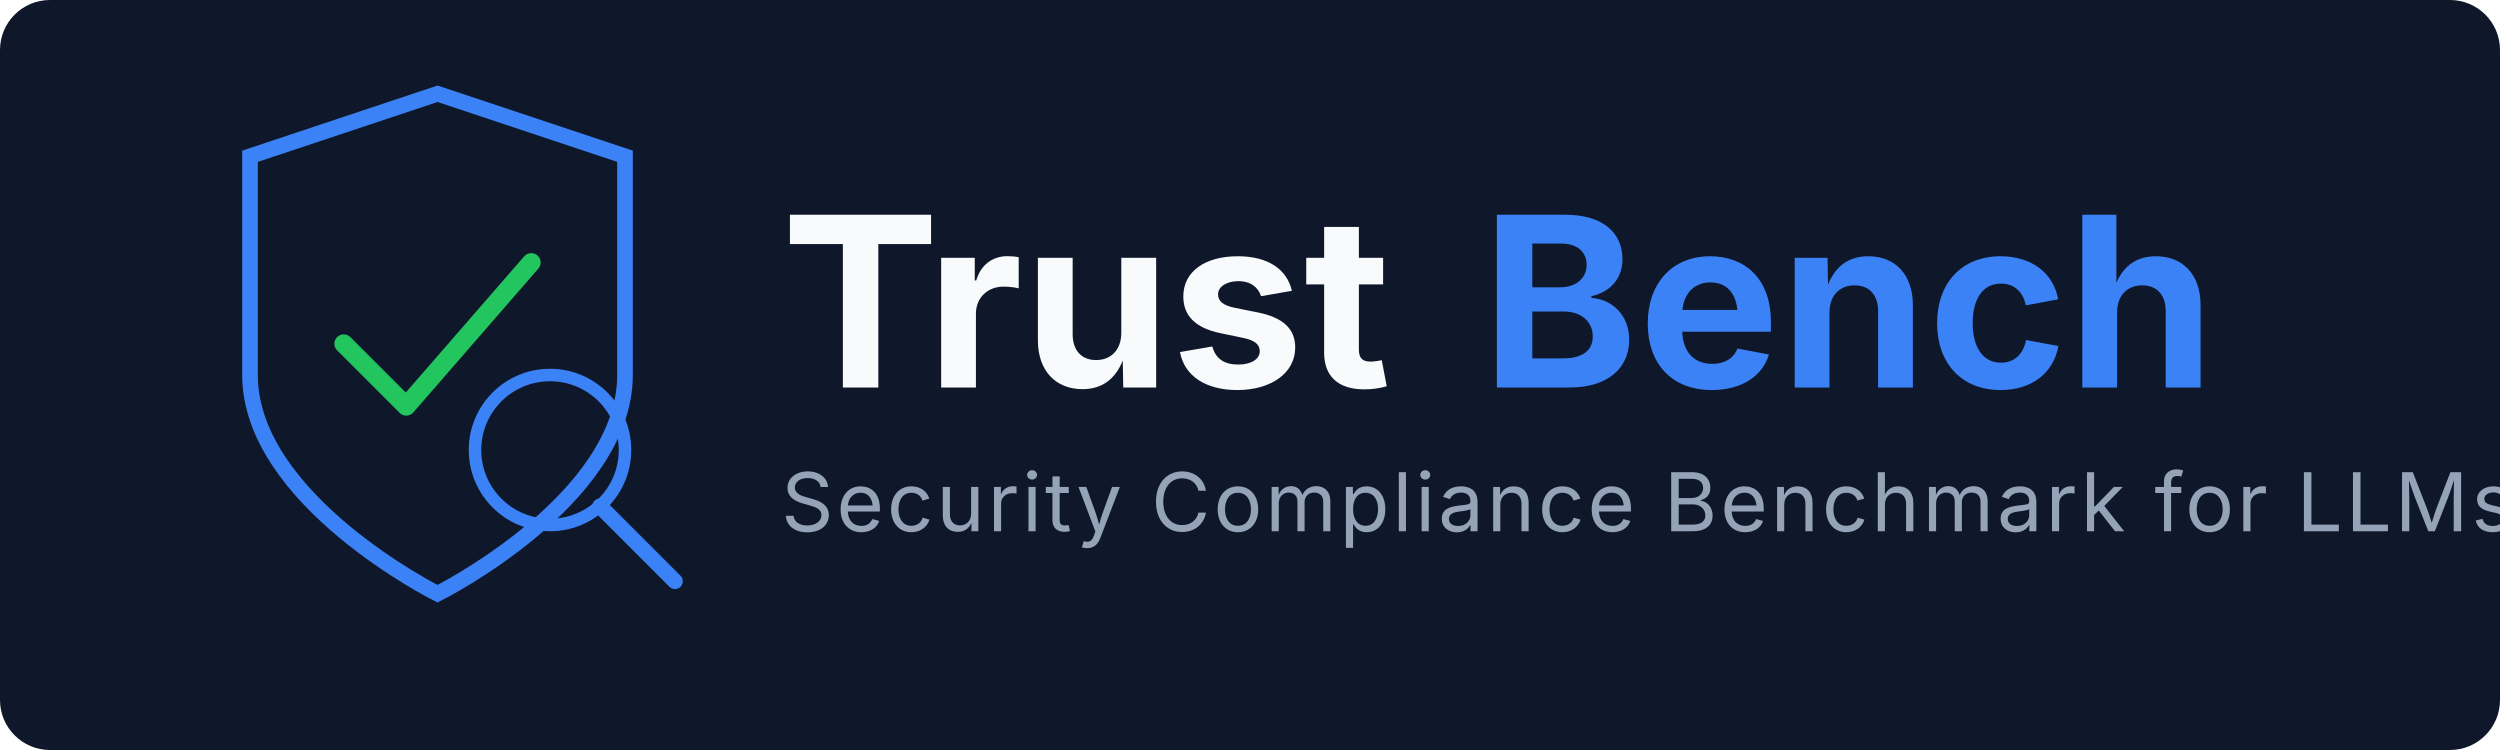
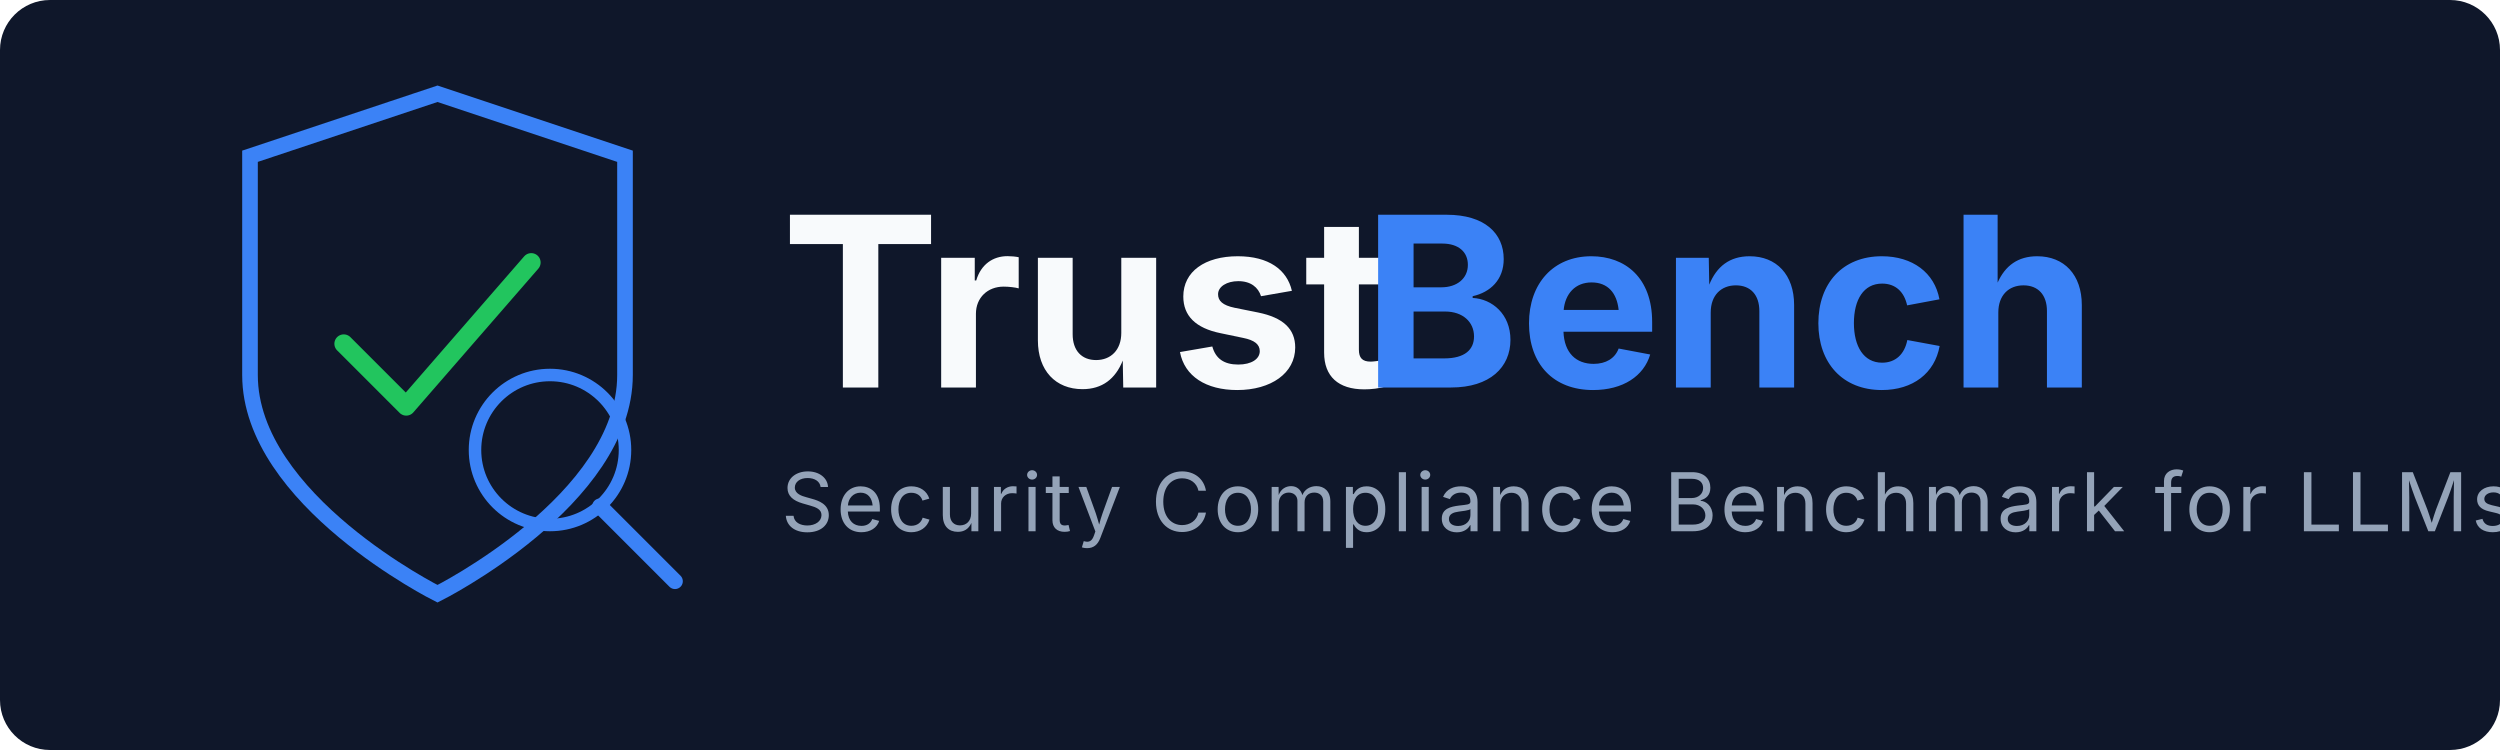
<svg xmlns="http://www.w3.org/2000/svg" viewBox="0 0 400 120" fill="none">
  <rect width="400" height="120" rx="8" fill="#0F172A" />
  <path d="M40 25 L70 15 L100 25 L100 60 C100 80 70 95 70 95 C70 95 40 80 40 60 Z" fill="none" stroke="#3B82F6" stroke-width="2.5" />
  <path d="M55 55 L65 65 L85 42" fill="none" stroke="#22C55E" stroke-width="3" stroke-linecap="round" stroke-linejoin="round" />
  <circle cx="88" cy="72" r="12" fill="none" stroke="#3B82F6" stroke-width="2" />
  <line x1="96" y1="81" x2="108" y2="93" stroke="#3B82F6" stroke-width="2.5" stroke-linecap="round" />
  <text x="125" y="62" font-family="system-ui, -apple-system, sans-serif" font-size="38" font-weight="700" fill="#F8FAFC">Trust</text>
-   <text x="237" y="62" font-family="system-ui, -apple-system, sans-serif" font-size="38" font-weight="700" fill="#3B82F6">Bench</text>
+   <text x="218" y="62" font-family="system-ui, -apple-system, sans-serif" font-size="38" font-weight="700" fill="#3B82F6">Bench</text>
  <text x="125" y="85" font-family="system-ui, -apple-system, sans-serif" font-size="13" fill="#94A3B8" letter-spacing="0.5">Security Compliance Benchmark for LLMs</text>
</svg>
